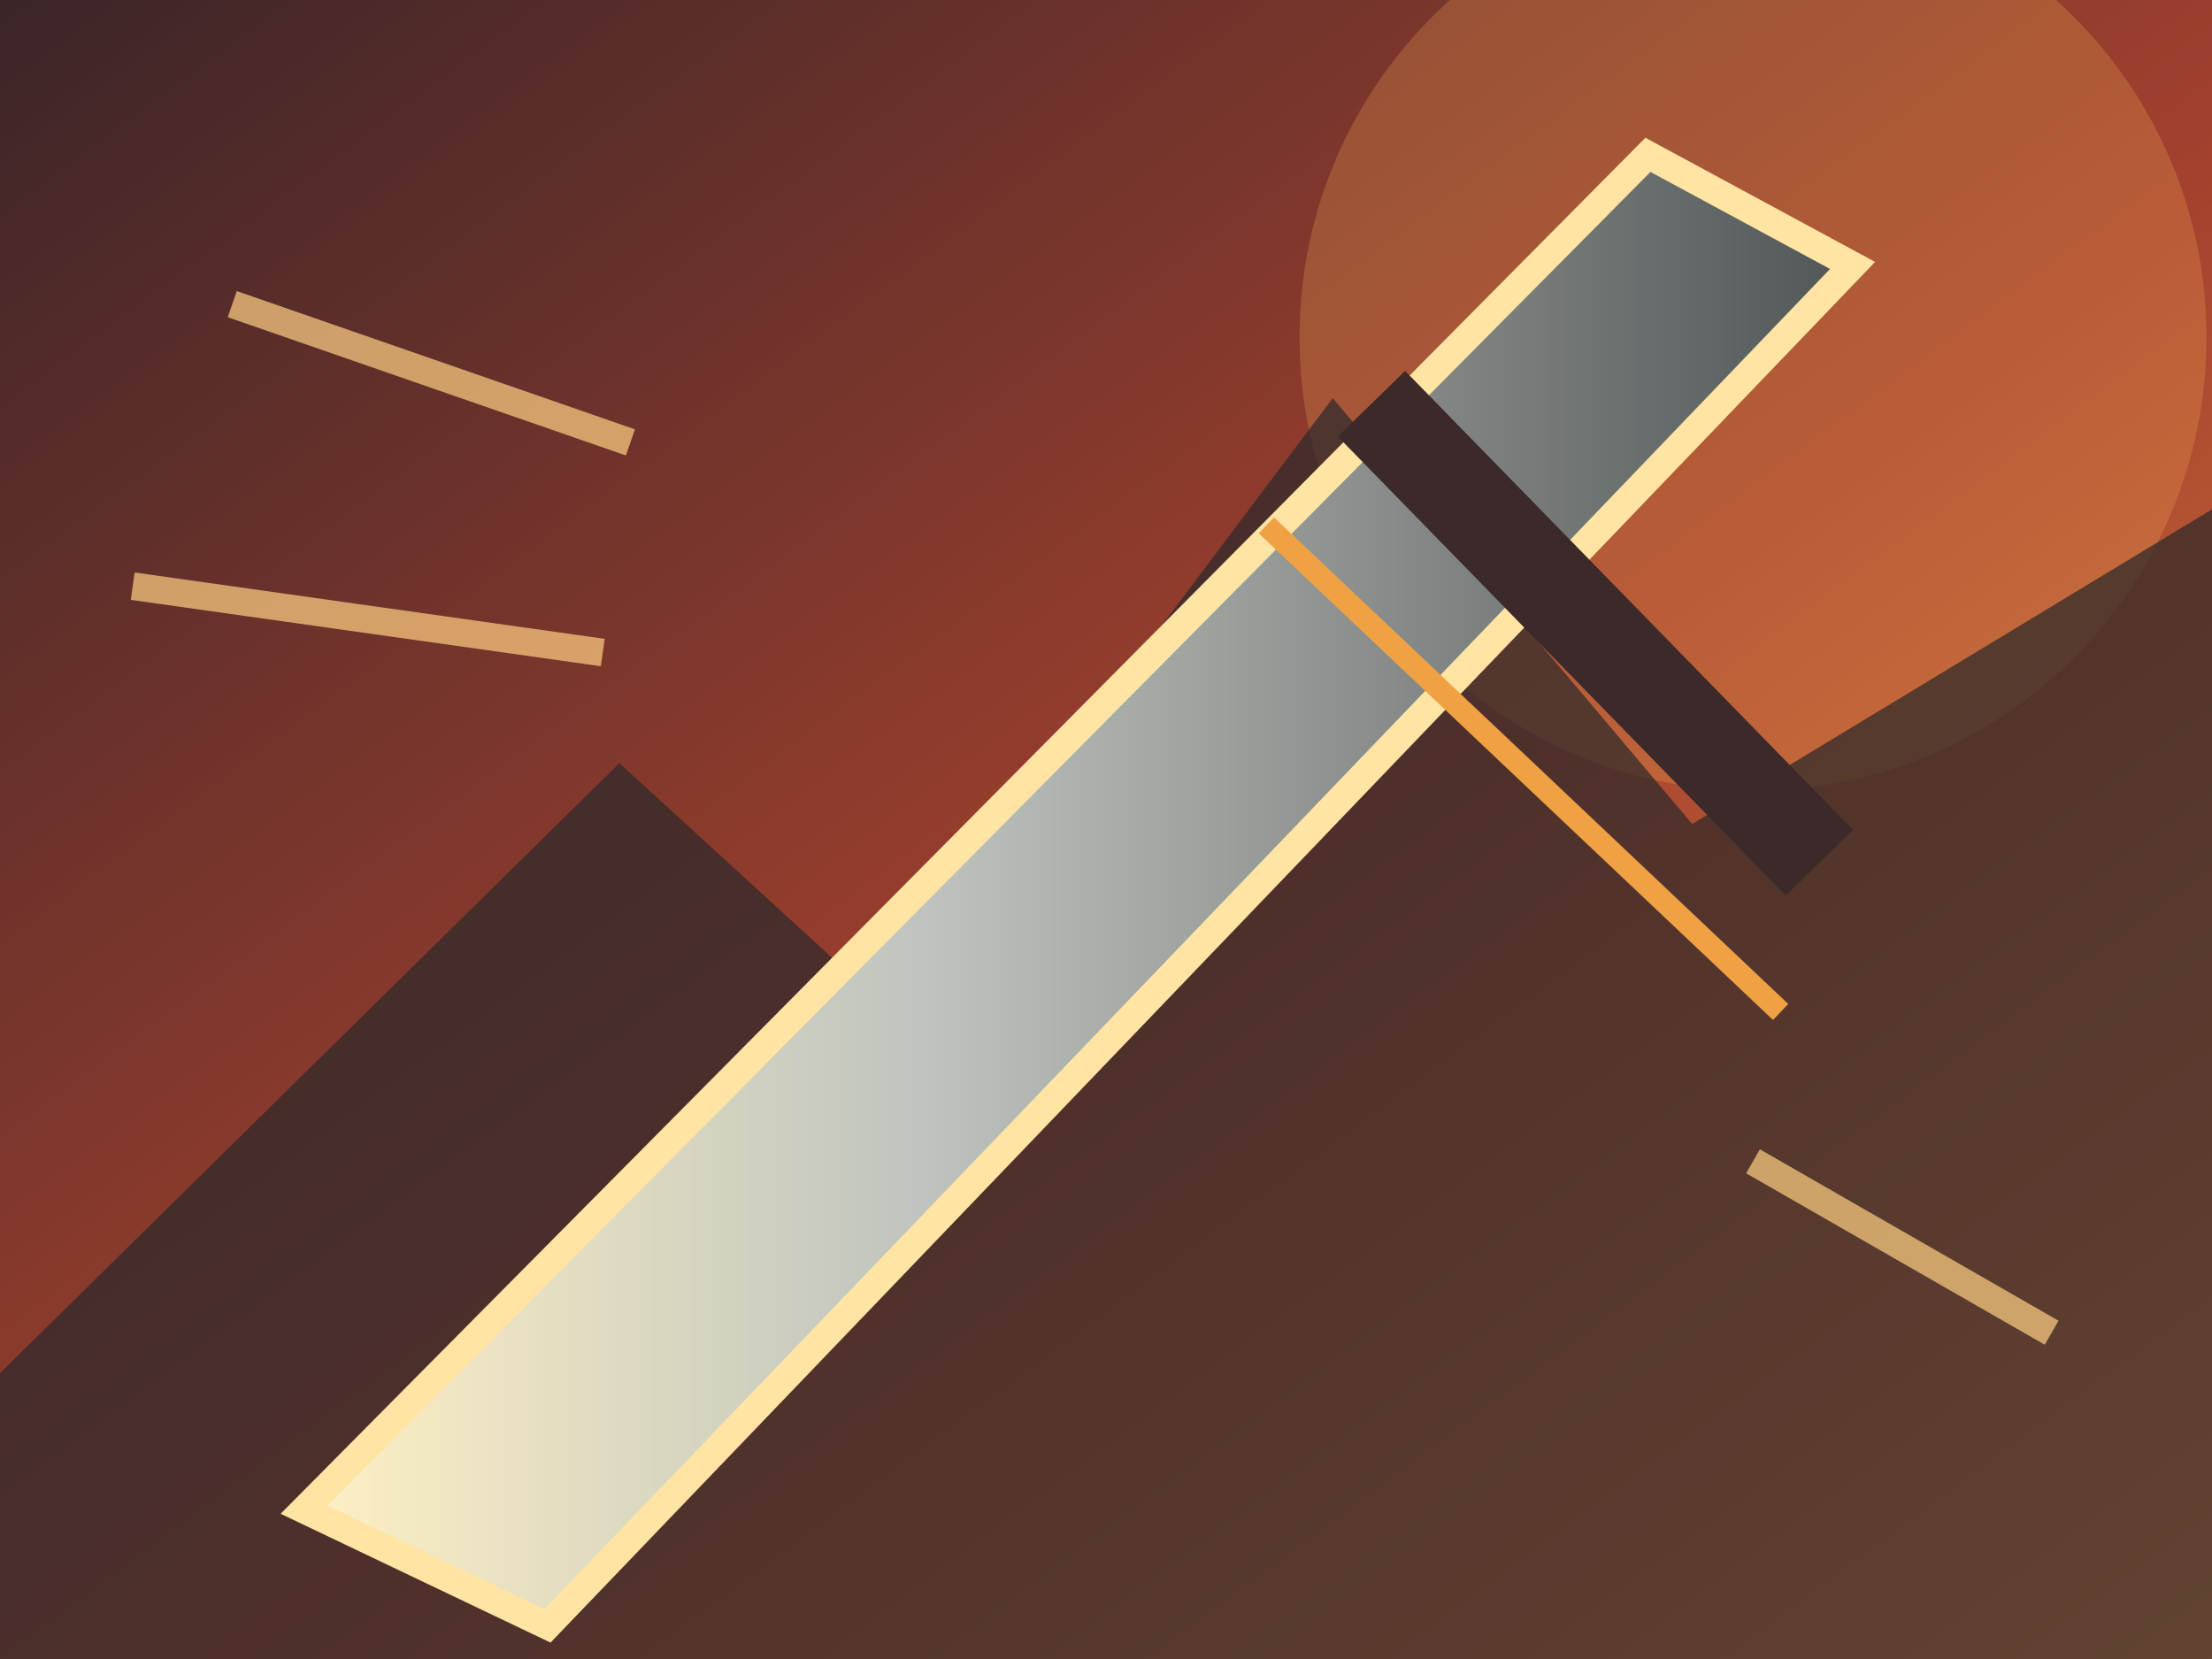
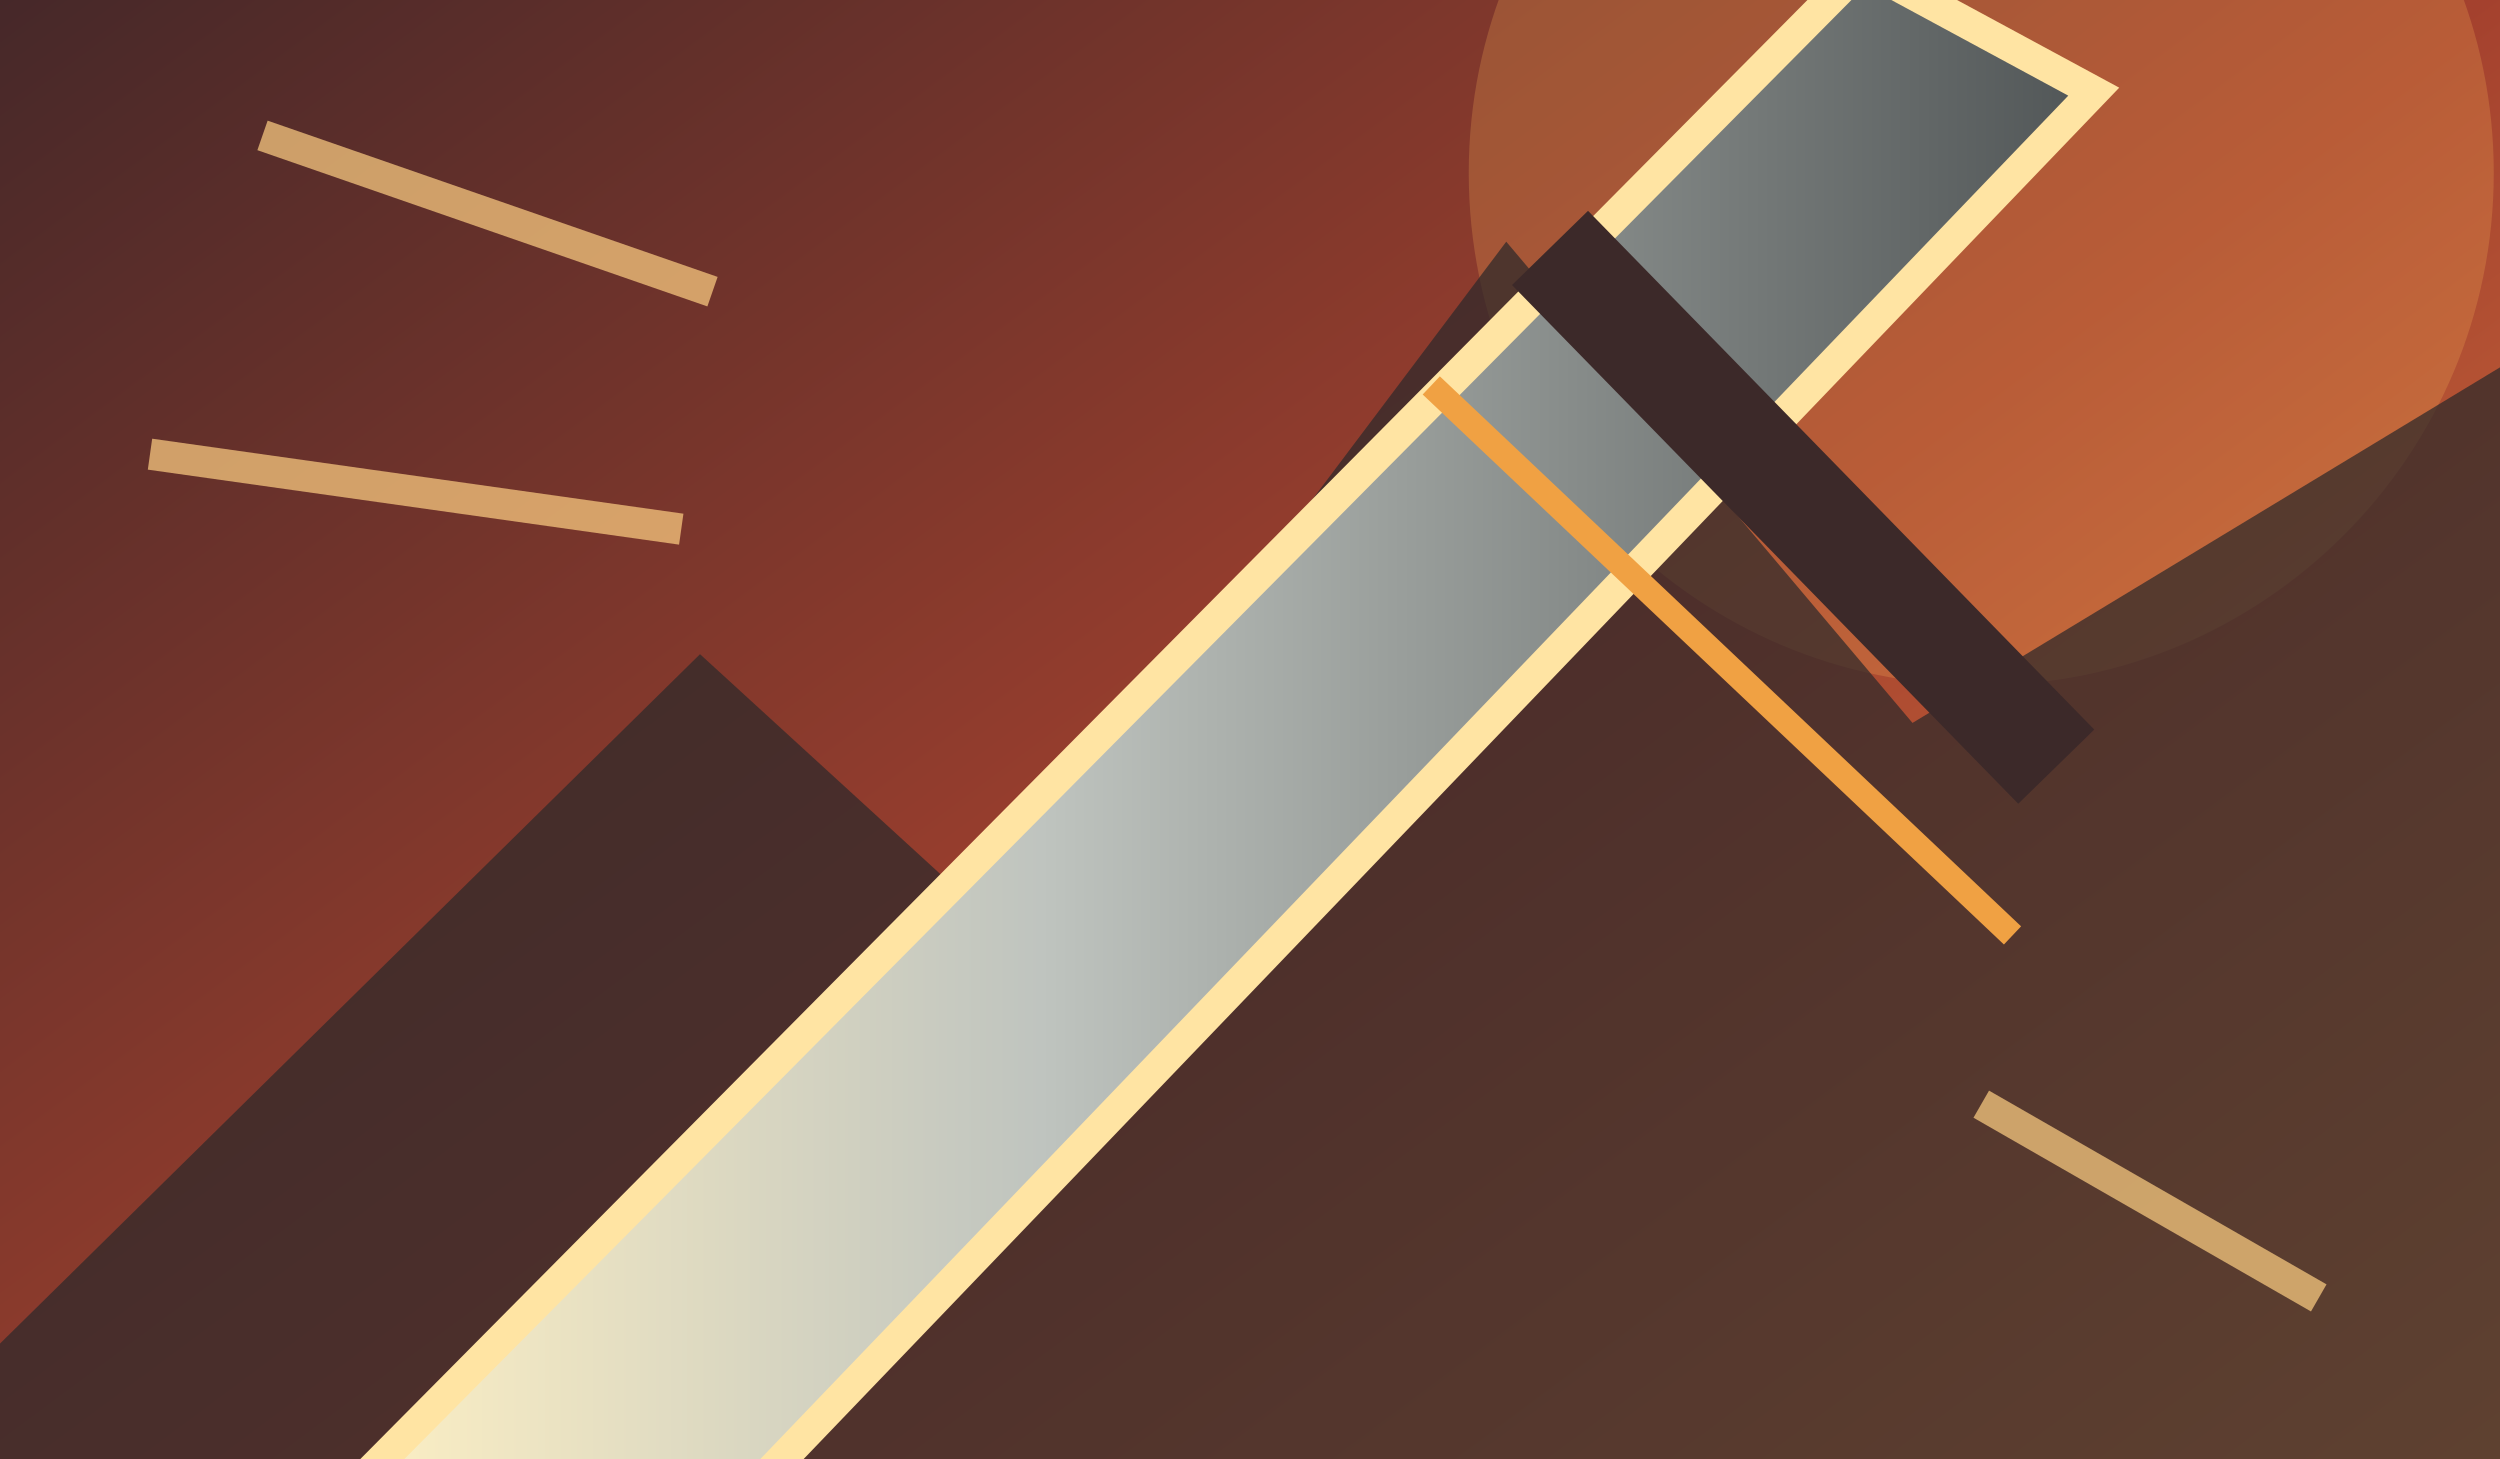
- <svg xmlns="http://www.w3.org/2000/svg" viewBox="0 0 400 300">
-   <defs>
-     <linearGradient id="b" x2="1" y2="1">
-       <stop stop-color="#3b2528" />
-       <stop offset=".55" stop-color="#a4412e" />
-       <stop offset="1" stop-color="#e88b45" />
-     </linearGradient>
-     <linearGradient id="s">
-       <stop stop-color="#fff1c4" />
-       <stop offset=".4" stop-color="#bfc4bf" />
-       <stop offset="1" stop-color="#4f5455" />
-     </linearGradient>
-   </defs>
-   <rect width="400" height="300" fill="url(#b)" />
-   <circle cx="317" cy="61" r="82" fill="#f4ad55" opacity=".25" />
-   <path d="M-20 268L112 138l47 43 82-109 65 77 114-69v220H0z" fill="#2d2829" opacity=".72" />
-   <path d="M55 273L298 28l37 20L99 294z" fill="url(#s)" stroke="#ffe4a3" stroke-width="5" />
-   <path d="M248 73l81 83" stroke="#3c2929" stroke-width="17" />
-   <path d="M229 95l93 88" stroke="#f0a143" stroke-width="4" />
-   <path d="M42 55l72 25m-90 26l85 12m208 92l54 31" stroke="#ffd083" stroke-width="5" opacity=".7" />
+ <svg xmlns="http://www.w3.org/2000/svg" width="480" height="280" viewBox="0 0 480 280">
+   <g transform="translate(0 -40) scale(1.2)">
+     <defs>
+       <linearGradient id="b" x2="1" y2="1">
+         <stop stop-color="#3b2528" />
+         <stop offset=".55" stop-color="#a4412e" />
+         <stop offset="1" stop-color="#e88b45" />
+       </linearGradient>
+       <linearGradient id="s">
+         <stop stop-color="#fff1c4" />
+         <stop offset=".4" stop-color="#bfc4bf" />
+         <stop offset="1" stop-color="#4f5455" />
+       </linearGradient>
+     </defs>
+     <rect width="400" height="300" fill="url(#b)" />
+     <circle cx="317" cy="61" r="82" fill="#f4ad55" opacity=".25" />
+     <path d="M-20 268L112 138l47 43 82-109 65 77 114-69v220H0z" fill="#2d2829" opacity=".72" />
+     <path d="M55 273L298 28l37 20L99 294z" fill="url(#s)" stroke="#ffe4a3" stroke-width="5" />
+     <path d="M248 73l81 83" stroke="#3c2929" stroke-width="17" />
+     <path d="M229 95l93 88" stroke="#f0a143" stroke-width="4" />
+     <path d="M42 55l72 25m-90 26l85 12m208 92l54 31" stroke="#ffd083" stroke-width="5" opacity=".7" />
+   </g>
</svg>
